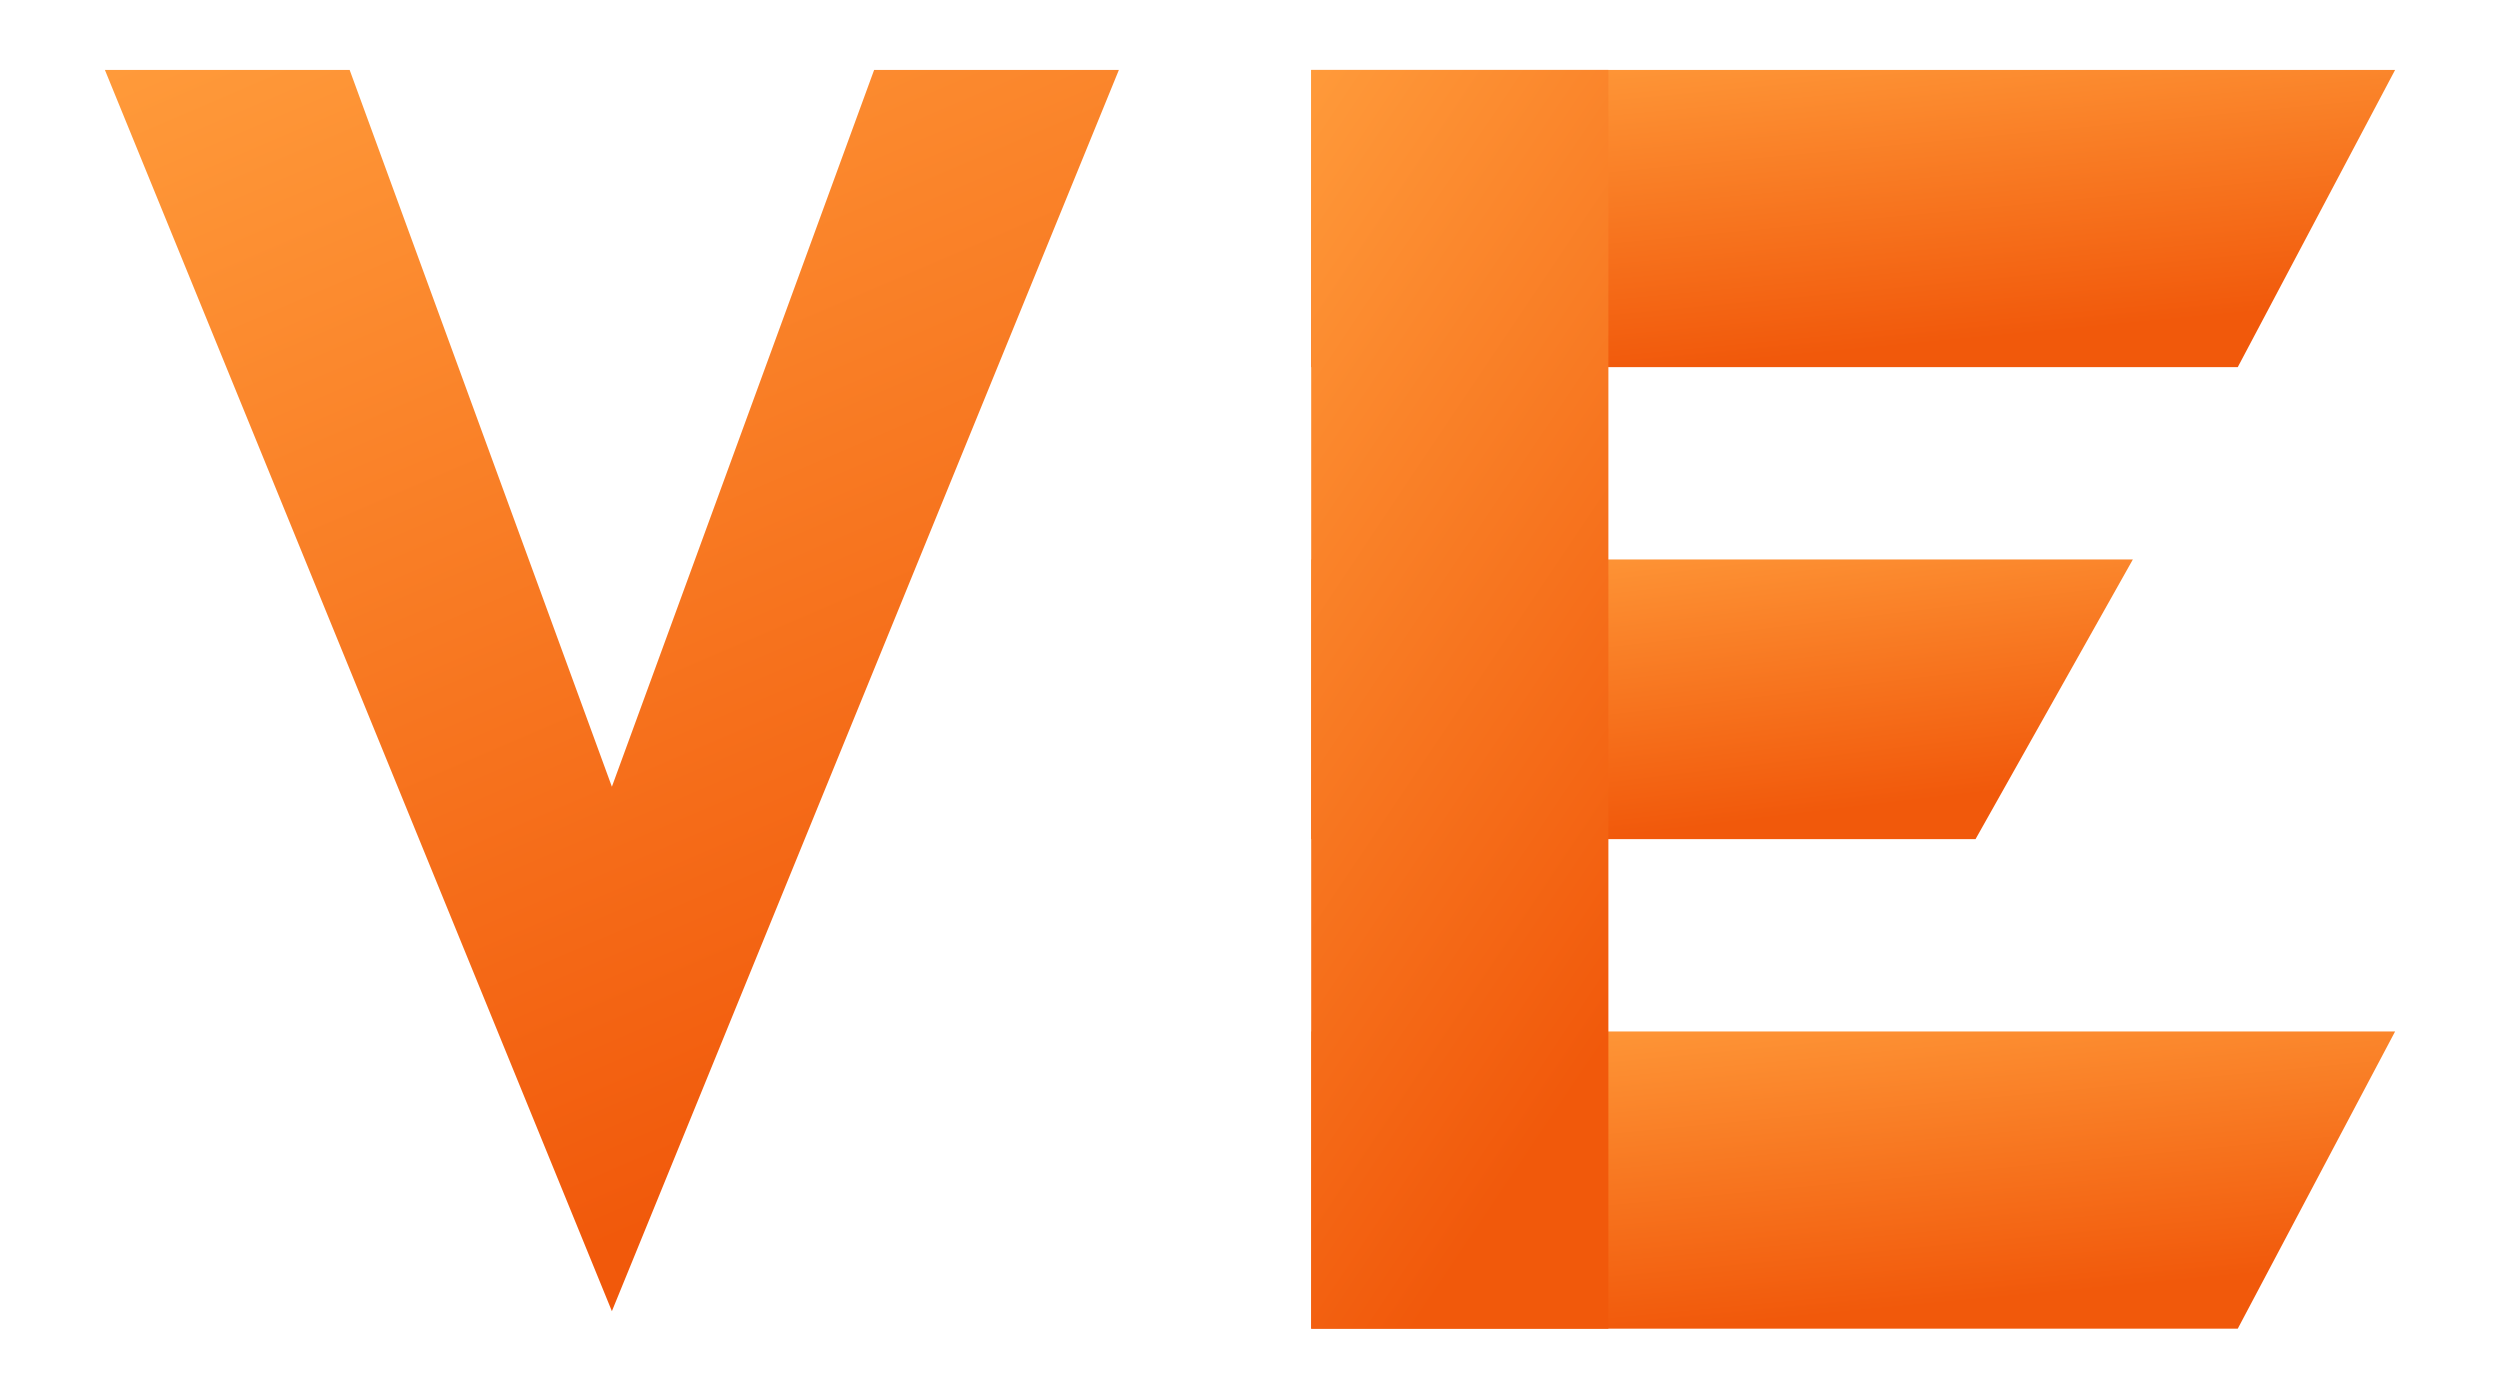
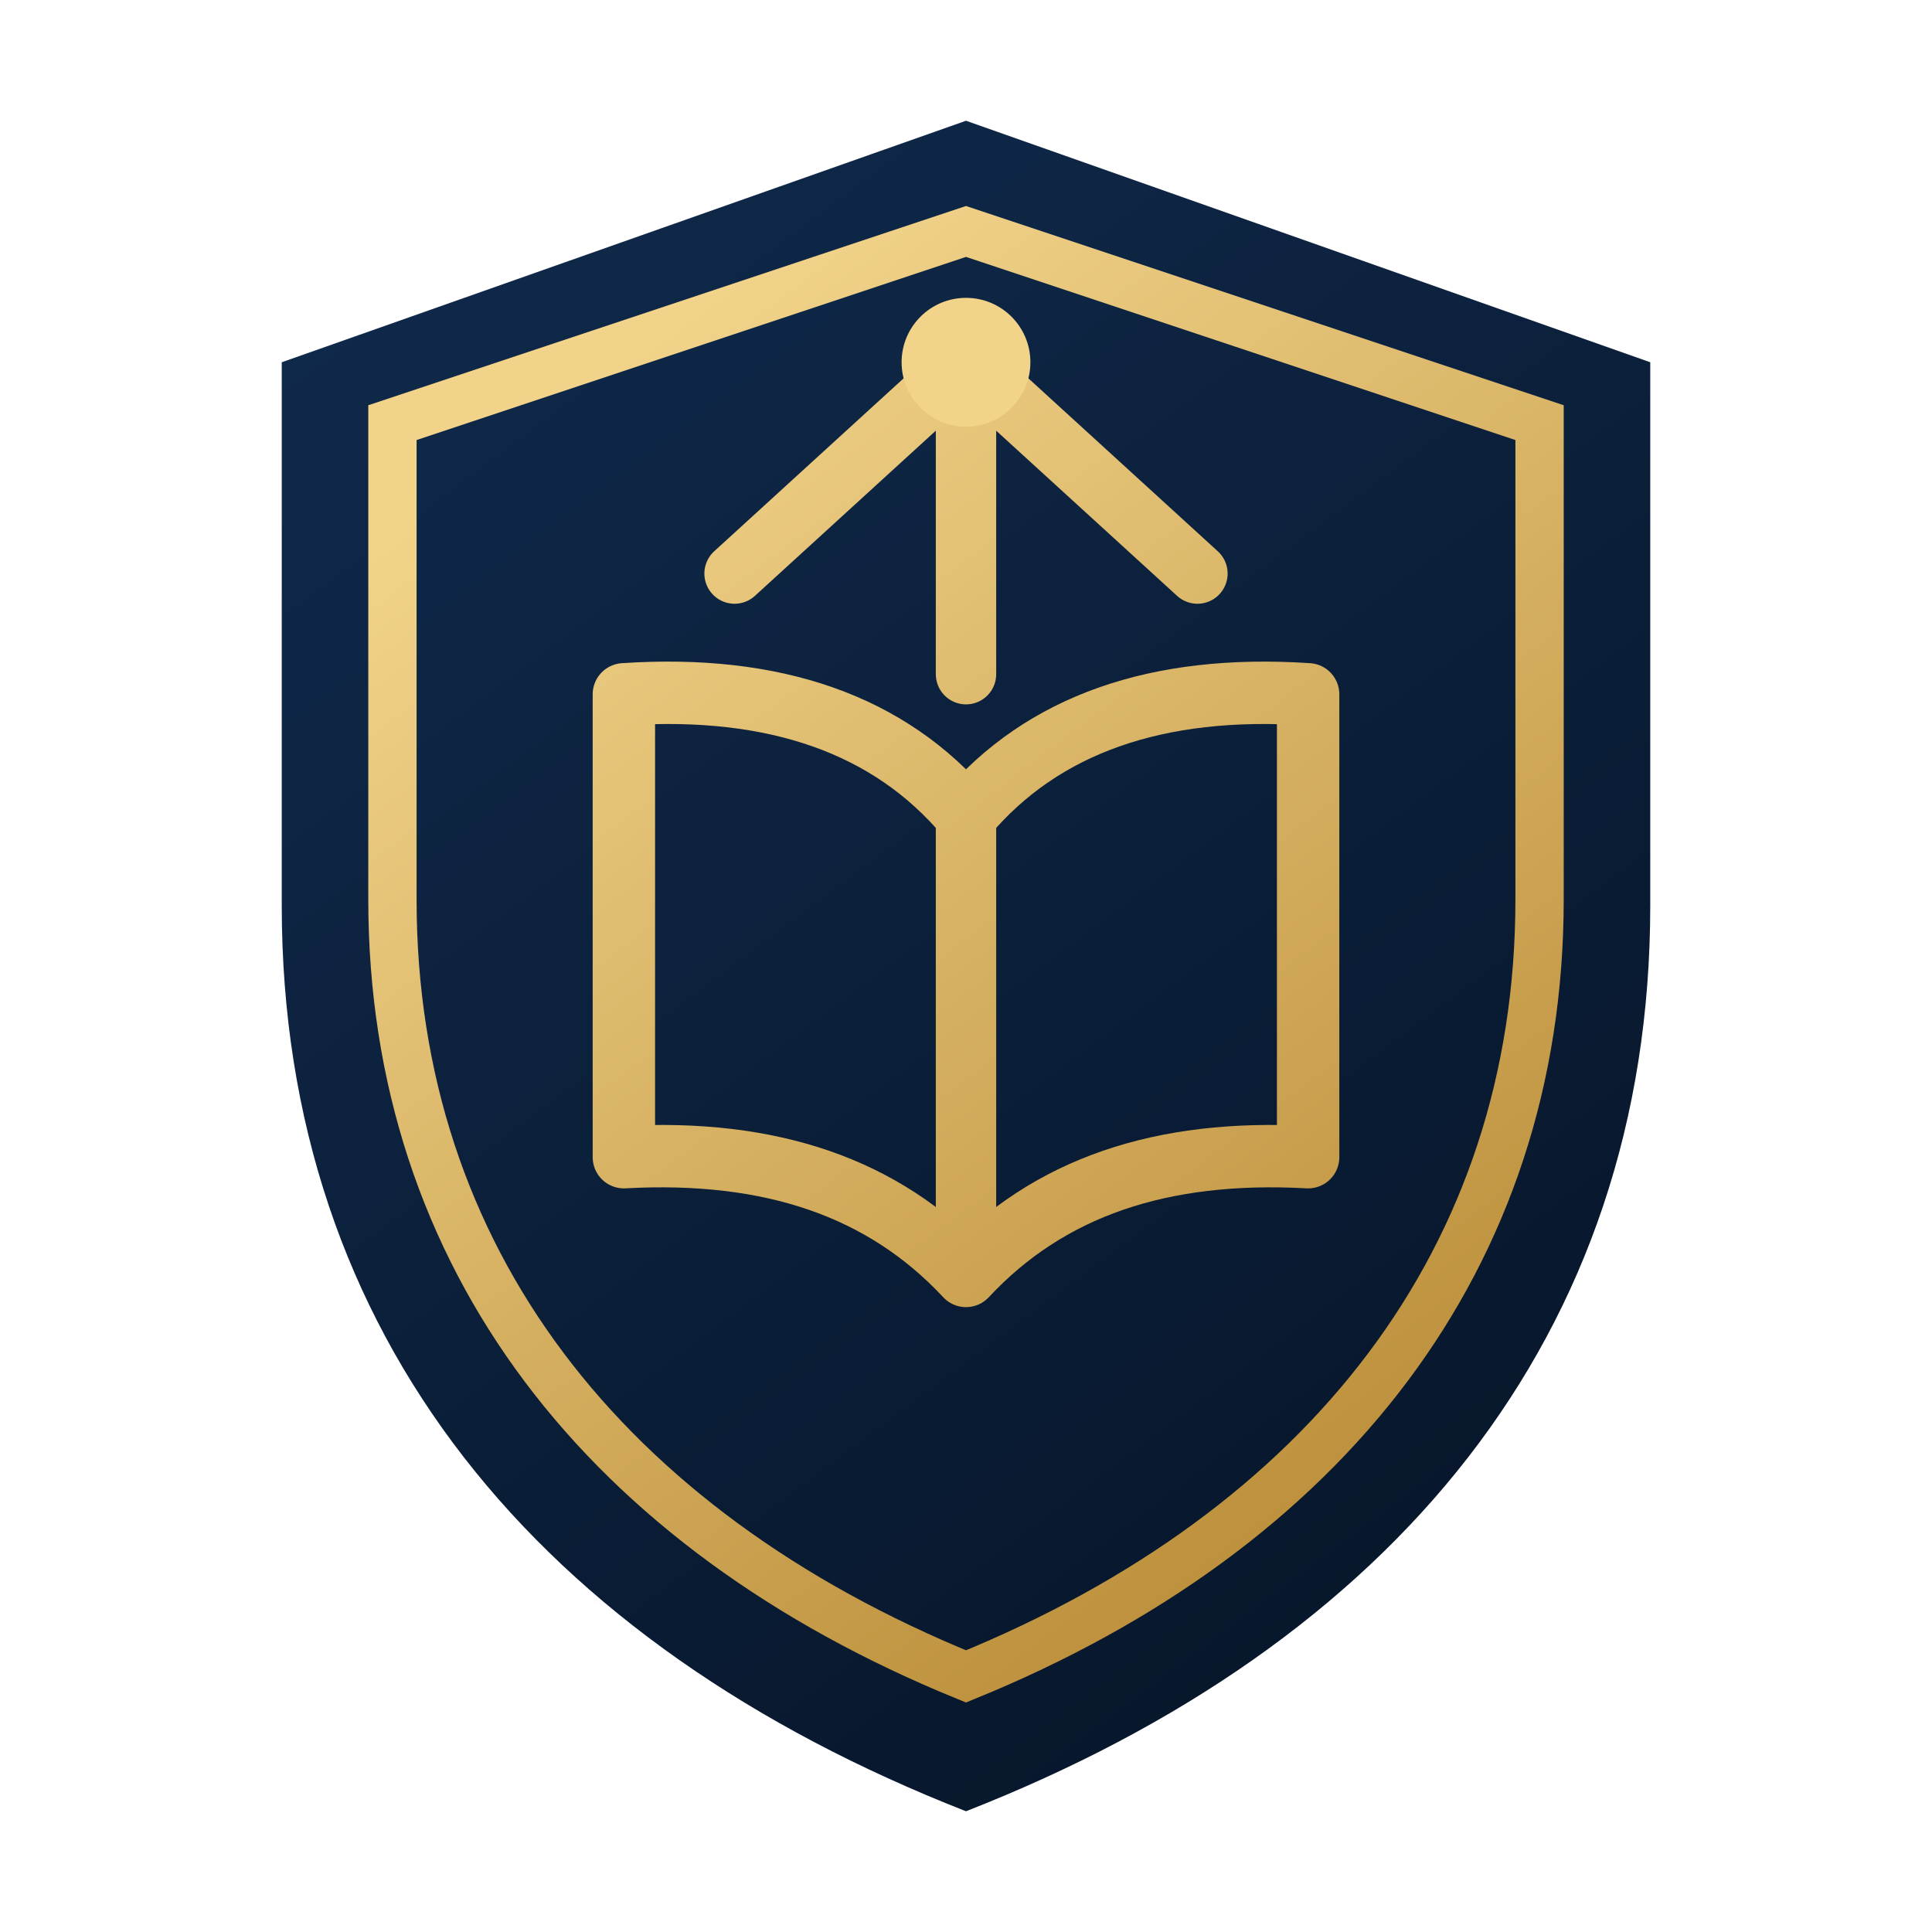
- <svg xmlns="http://www.w3.org/2000/svg" viewBox="0 0 286 160" role="img" aria-label="优益思达学习中心">
+ <svg xmlns="http://www.w3.org/2000/svg" viewBox="0 0 96 96" role="img" aria-label="优益思达国际课程中心">
  <defs>
-     <linearGradient id="yysd-orange" x1="0" y1="0" x2="0.35" y2="1">
-       <stop offset="0" stop-color="#FF9A3A" />
-       <stop offset="1" stop-color="#F1590B" />
+     <linearGradient id="shield" x1="18" y1="8" x2="78" y2="88" gradientUnits="userSpaceOnUse">
+       <stop offset="0" stop-color="#102A4C" />
+       <stop offset="1" stop-color="#061427" />
+     </linearGradient>
+     <linearGradient id="gold" x1="28" y1="20" x2="72" y2="78" gradientUnits="userSpaceOnUse">
+       <stop offset="0" stop-color="#F1D38A" />
+       <stop offset="1" stop-color="#B88A35" />
    </linearGradient>
  </defs>
-   <g fill="url(#yysd-orange)">
-     <path d="M12 8 L70 150 L128 8 L100 8 L70 90 L40 8 Z" />
-     <path d="M150 8 L274 8 L256 42 L150 42 Z" />
-     <path d="M150 64 L244 64 L226 96 L150 96 Z" />
-     <path d="M150 118 L274 118 L256 152 L150 152 Z" />
-     <path d="M150 8 L184 8 L184 152 L150 152 Z" />
-   </g>
+   <path d="M48 6 82 18v27c0 21.4-12.8 36.7-34 45-21.2-8.3-34-23.6-34-45V18L48 6Z" fill="url(#shield)" />
+   <path d="M48 11.5 76.5 21v23.7c0 17.8-10.6 31.3-28.5 38.6-17.9-7.3-28.5-20.8-28.5-38.6V21L48 11.5Z" fill="none" stroke="url(#gold)" stroke-width="2.4" />
+   <path d="M31 34.5c7.5-.5 13.2 1.5 17 6 3.8-4.5 9.5-6.5 17-6v23c-7.3-.4-12.9 1.5-17 5.9-4.1-4.4-9.7-6.3-17-5.9v-23Z" fill="none" stroke="url(#gold)" stroke-width="3.1" stroke-linecap="round" stroke-linejoin="round" />
+   <path d="M48 40.5v22.2" fill="none" stroke="url(#gold)" stroke-width="3" stroke-linecap="round" />
+   <path d="M36.5 28.5 48 18l11.5 10.5M48 18v15.5" fill="none" stroke="url(#gold)" stroke-width="3" stroke-linecap="round" stroke-linejoin="round" />
+   <circle cx="48" cy="18" r="3.2" fill="#F1D38A" />
</svg>
